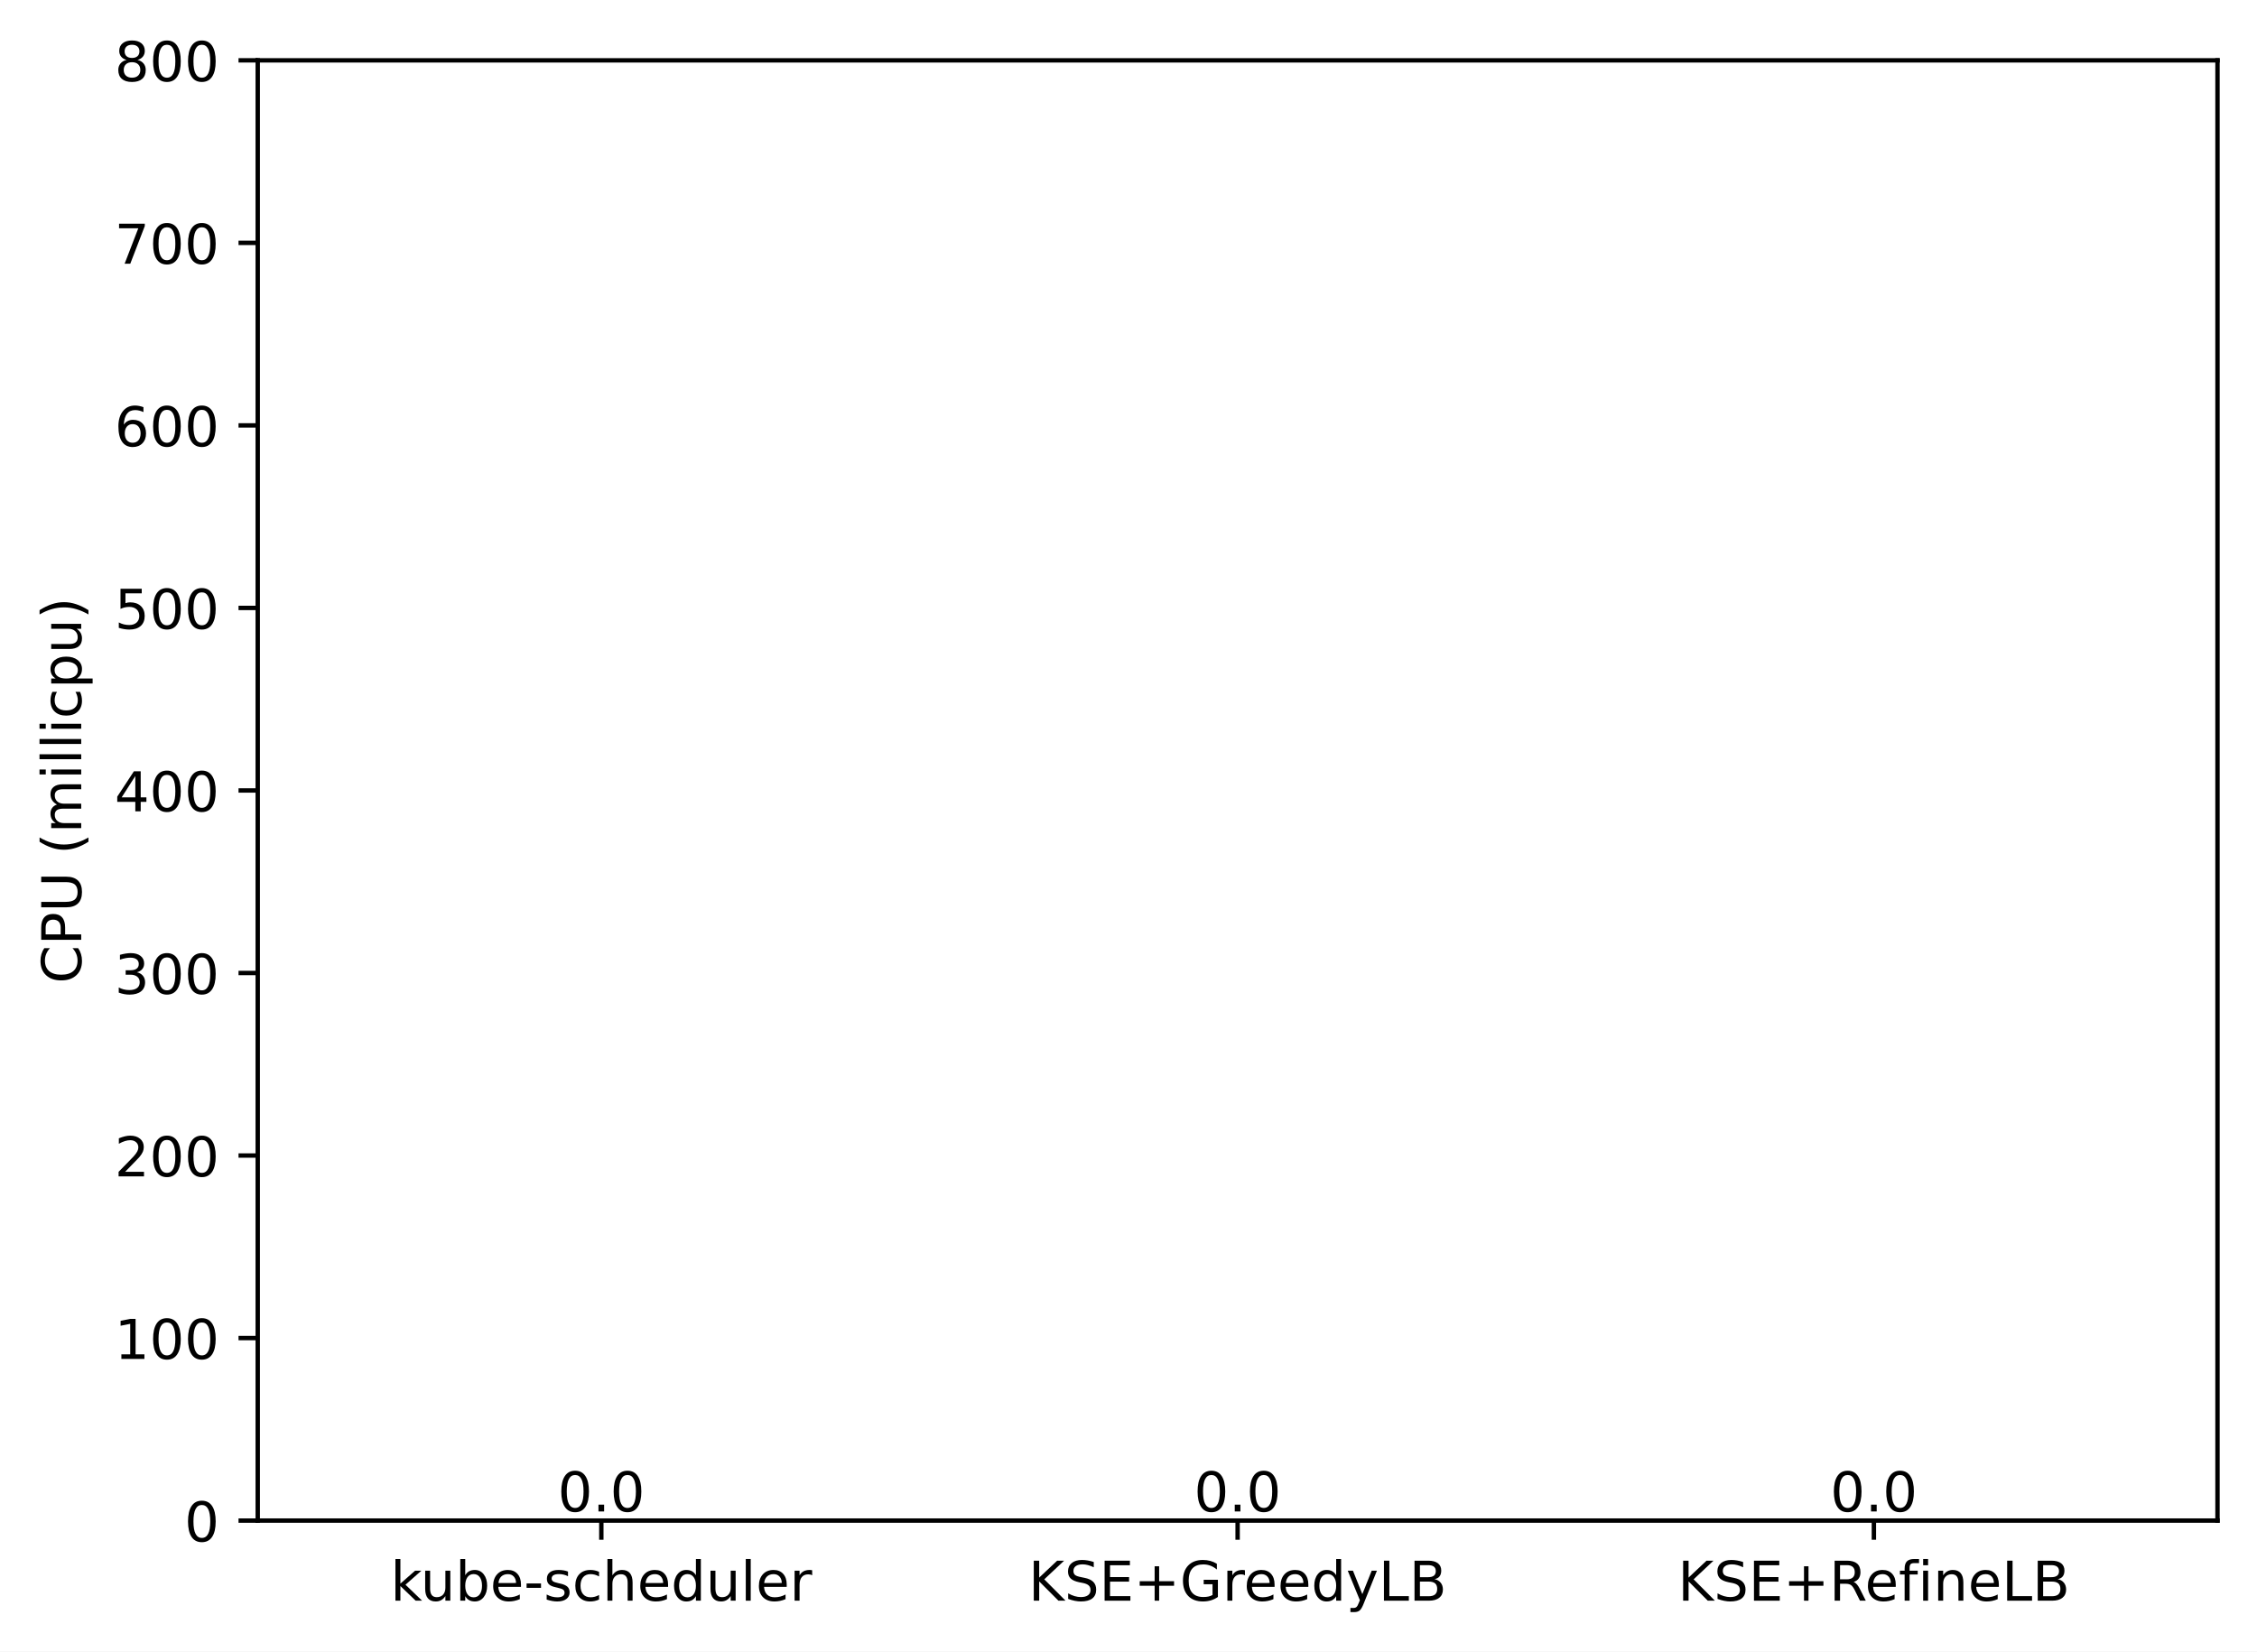
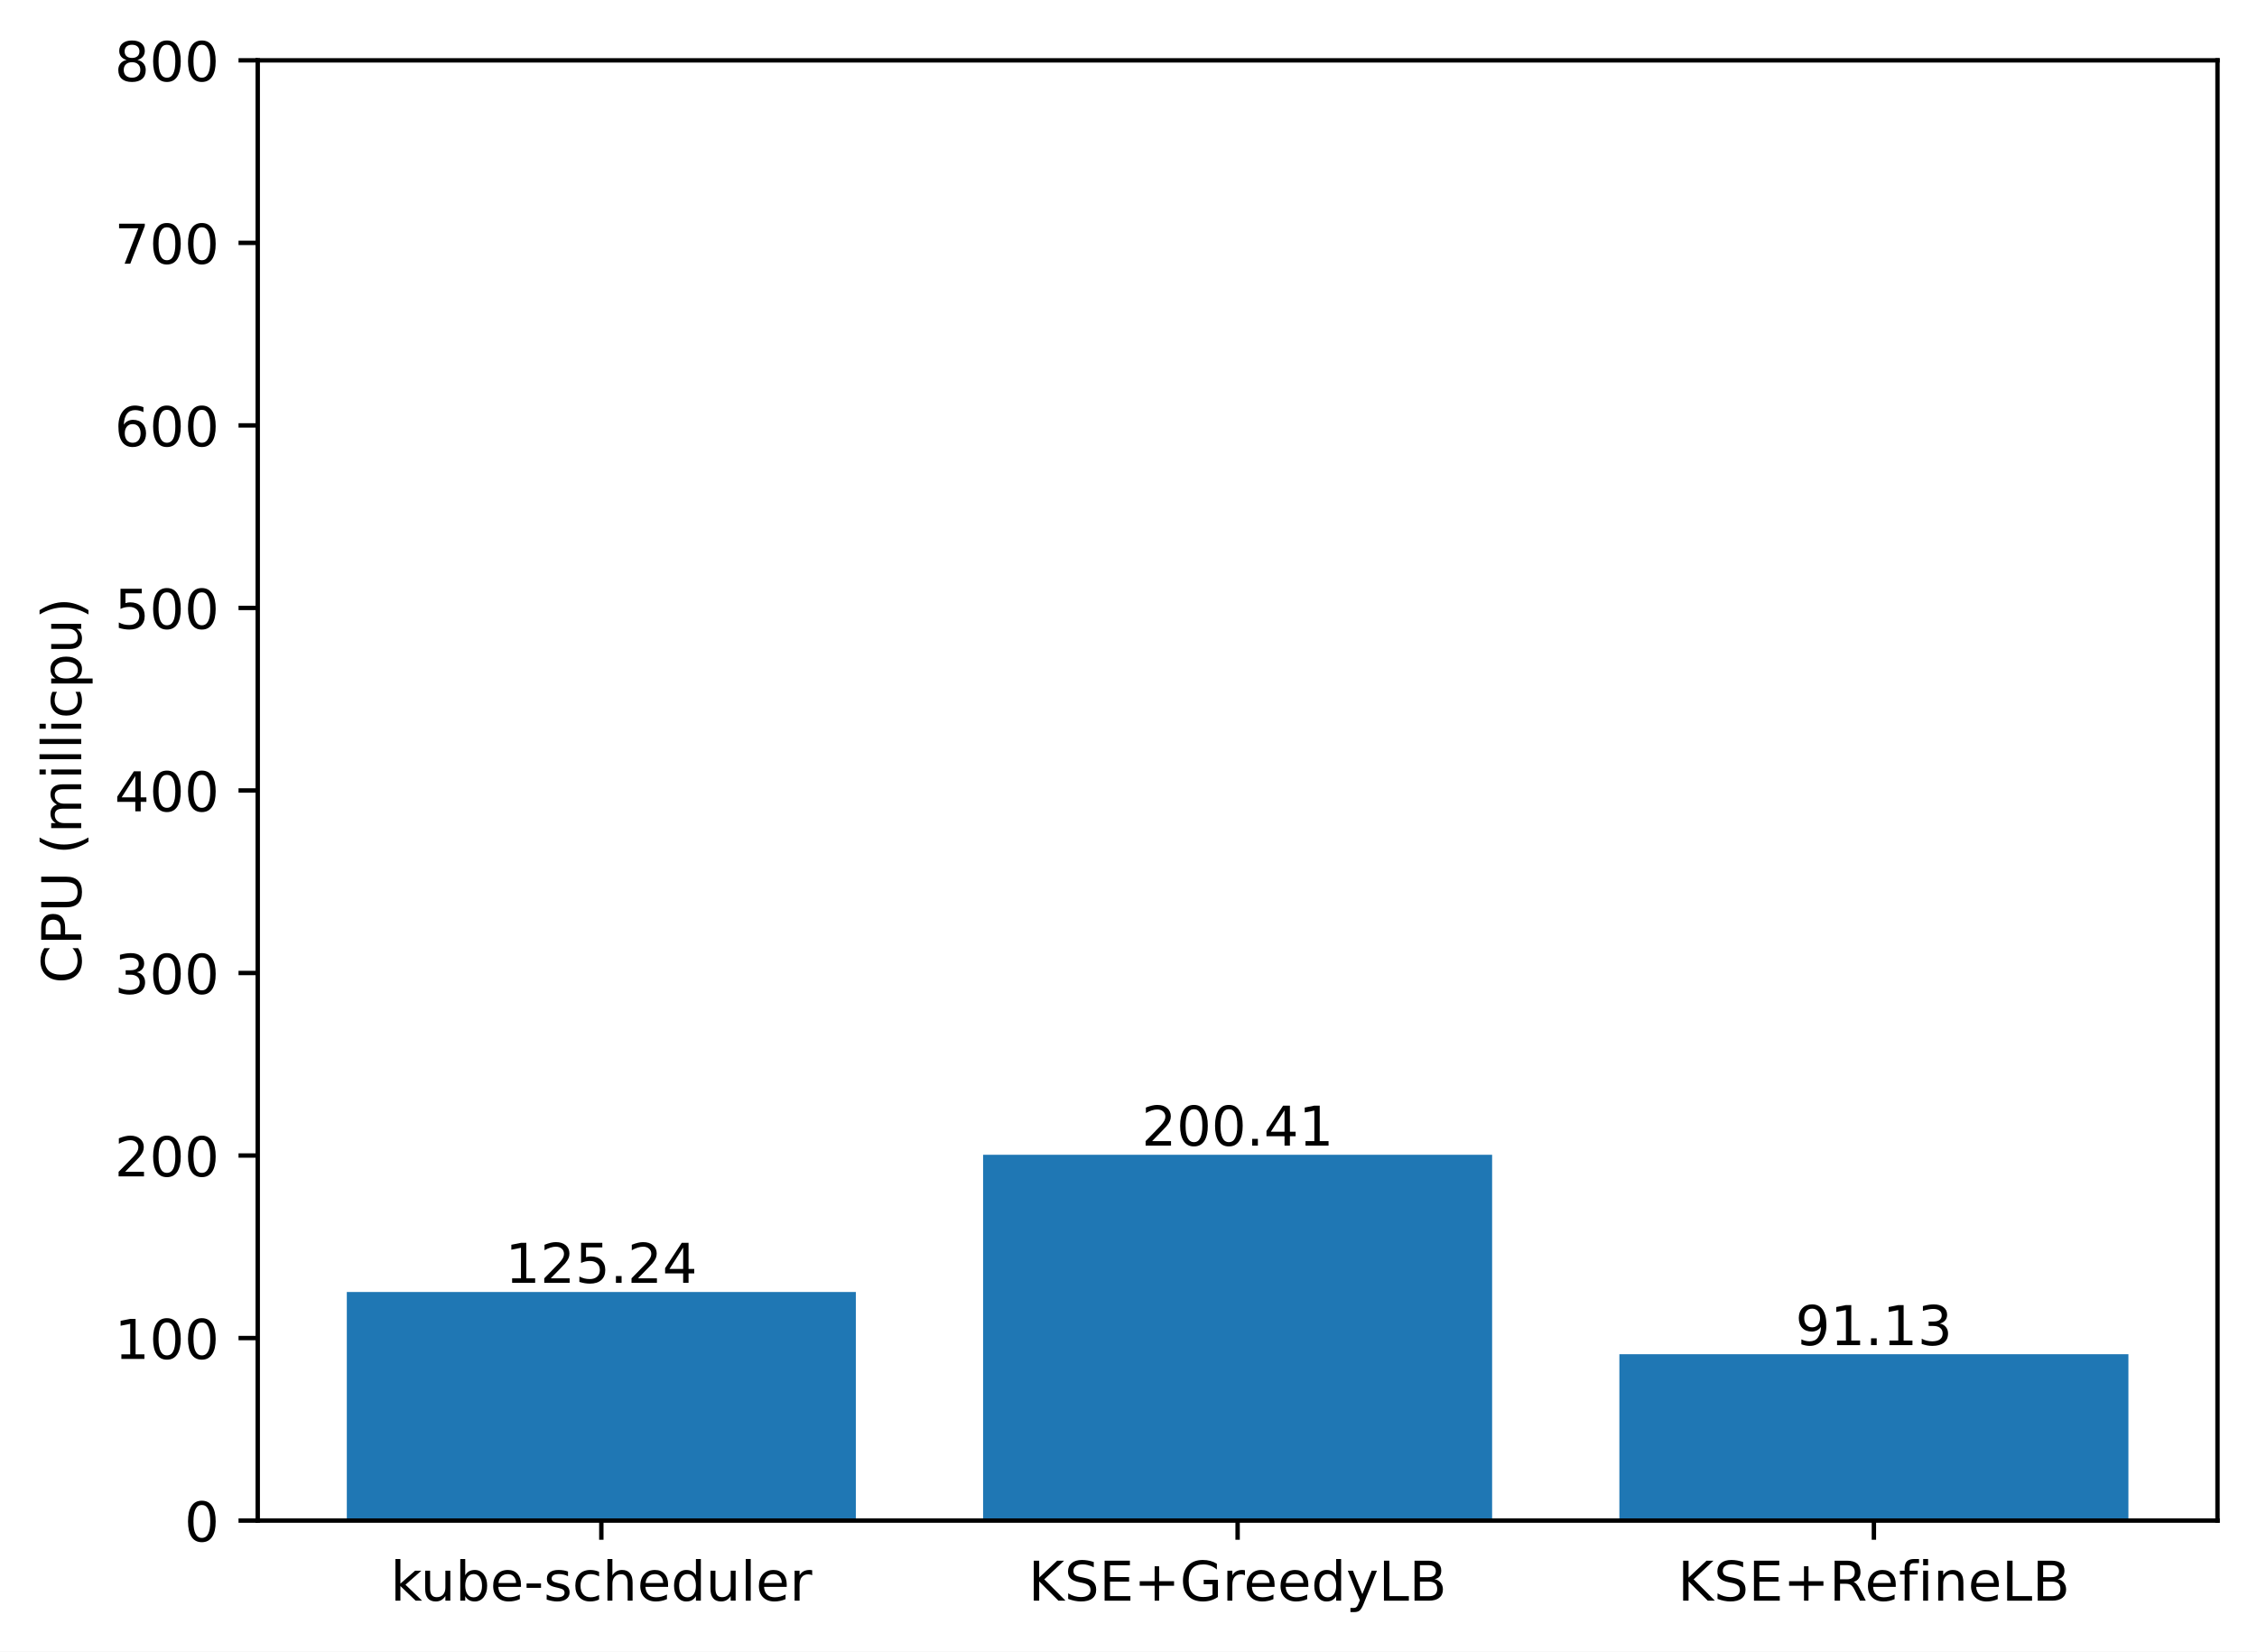
<svg xmlns="http://www.w3.org/2000/svg" xmlns:xlink="http://www.w3.org/1999/xlink" width="411.286pt" height="300.989pt" viewBox="0 0 411.286 300.989" version="1.1">
  <defs>
    <style type="text/css">*{stroke-linejoin: round; stroke-linecap: butt}</style>
  </defs>
  <g id="figure_1">
    <g id="patch_1">
      <path d="M 0 300.989  L 411.286 300.989  L 411.286 0  L 0 0  z " style="fill: #ffffff" />
    </g>
    <g id="axes_1">
      <g id="patch_2">
        <path d="M 46.966 277.111  L 404.086 277.111  L 404.086 10.999  L 46.966 10.999  z " style="fill: #ffffff" />
      </g>
      <g id="patch_3">
-         <path d="M 63.198 277.111  L 155.957 277.111  L 155.957 277.111  L 63.198 277.111  z " clip-path="url(#p9ea78a1a41)" style="fill: #1f77b4" />
+         <path d="M 63.198 277.111  L 155.957 277.111  L 155.957 235.451  L 63.198 235.451  z " clip-path="url(#pad0e9125a9)" style="fill: #1f77b4" />
      </g>
      <g id="patch_4">
-         <path d="M 179.146 277.111  L 271.905 277.111  L 271.905 277.111  L 179.146 277.111  z " clip-path="url(#p9ea78a1a41)" style="fill: #1f77b4" />
+         <path d="M 179.146 277.111  L 271.905 277.111  L 271.905 210.447  L 179.146 210.447  z " clip-path="url(#pad0e9125a9)" style="fill: #1f77b4" />
      </g>
      <g id="patch_5">
-         <path d="M 295.094 277.111  L 387.853 277.111  L 387.853 277.111  L 295.094 277.111  z " clip-path="url(#p9ea78a1a41)" style="fill: #1f77b4" />
+         <path d="M 295.094 277.111  L 387.853 277.111  L 387.853 246.798  L 295.094 246.798  z " clip-path="url(#pad0e9125a9)" style="fill: #1f77b4" />
      </g>
      <g id="matplotlib.axis_1">
        <g id="xtick_1">
          <g id="line2d_1">
            <defs>
-               <path id="m13a9bfa4e4" d="M 0 0  L 0 3.5  " style="stroke: #000000; stroke-width: 0.8" />
+               <path id="m65054b8c23" d="M 0 0  L 0 3.5  " style="stroke: #000000; stroke-width: 0.8" />
            </defs>
            <g>
-               <use xlink:href="#m13a9bfa4e4" x="109.578" y="277.111" style="stroke: #000000; stroke-width: 0.8" />
+               <use xlink:href="#m65054b8c23" x="109.578" y="277.111" style="stroke: #000000; stroke-width: 0.8" />
            </g>
          </g>
          <g id="text_1">
            <g transform="translate(71.15179 291.7097)scale(0.1 -0.1)">
              <defs>
                <path id="DejaVuSans-6b" d="M 581 4863  L 1159 4863  L 1159 1991  L 2875 3500  L 3609 3500  L 1753 1863  L 3688 0  L 2938 0  L 1159 1709  L 1159 0  L 581 0  L 581 4863  z " transform="scale(0.015625)" />
                <path id="DejaVuSans-75" d="M 544 1381  L 544 3500  L 1119 3500  L 1119 1403  Q 1119 906 1312 657  Q 1506 409 1894 409  Q 2359 409 2629 706  Q 2900 1003 2900 1516  L 2900 3500  L 3475 3500  L 3475 0  L 2900 0  L 2900 538  Q 2691 219 2414 64  Q 2138 -91 1772 -91  Q 1169 -91 856 284  Q 544 659 544 1381  z M 1991 3584  L 1991 3584  z " transform="scale(0.015625)" />
                <path id="DejaVuSans-62" d="M 3116 1747  Q 3116 2381 2855 2742  Q 2594 3103 2138 3103  Q 1681 3103 1420 2742  Q 1159 2381 1159 1747  Q 1159 1113 1420 752  Q 1681 391 2138 391  Q 2594 391 2855 752  Q 3116 1113 3116 1747  z M 1159 2969  Q 1341 3281 1617 3432  Q 1894 3584 2278 3584  Q 2916 3584 3314 3078  Q 3713 2572 3713 1747  Q 3713 922 3314 415  Q 2916 -91 2278 -91  Q 1894 -91 1617 61  Q 1341 213 1159 525  L 1159 0  L 581 0  L 581 4863  L 1159 4863  L 1159 2969  z " transform="scale(0.015625)" />
                <path id="DejaVuSans-65" d="M 3597 1894  L 3597 1613  L 953 1613  Q 991 1019 1311 708  Q 1631 397 2203 397  Q 2534 397 2845 478  Q 3156 559 3463 722  L 3463 178  Q 3153 47 2828 -22  Q 2503 -91 2169 -91  Q 1331 -91 842 396  Q 353 884 353 1716  Q 353 2575 817 3079  Q 1281 3584 2069 3584  Q 2775 3584 3186 3129  Q 3597 2675 3597 1894  z M 3022 2063  Q 3016 2534 2758 2815  Q 2500 3097 2075 3097  Q 1594 3097 1305 2825  Q 1016 2553 972 2059  L 3022 2063  z " transform="scale(0.015625)" />
                <path id="DejaVuSans-2d" d="M 313 2009  L 1997 2009  L 1997 1497  L 313 1497  L 313 2009  z " transform="scale(0.015625)" />
                <path id="DejaVuSans-73" d="M 2834 3397  L 2834 2853  Q 2591 2978 2328 3040  Q 2066 3103 1784 3103  Q 1356 3103 1142 2972  Q 928 2841 928 2578  Q 928 2378 1081 2264  Q 1234 2150 1697 2047  L 1894 2003  Q 2506 1872 2764 1633  Q 3022 1394 3022 966  Q 3022 478 2636 193  Q 2250 -91 1575 -91  Q 1294 -91 989 -36  Q 684 19 347 128  L 347 722  Q 666 556 975 473  Q 1284 391 1588 391  Q 1994 391 2212 530  Q 2431 669 2431 922  Q 2431 1156 2273 1281  Q 2116 1406 1581 1522  L 1381 1569  Q 847 1681 609 1914  Q 372 2147 372 2553  Q 372 3047 722 3315  Q 1072 3584 1716 3584  Q 2034 3584 2315 3537  Q 2597 3491 2834 3397  z " transform="scale(0.015625)" />
                <path id="DejaVuSans-63" d="M 3122 3366  L 3122 2828  Q 2878 2963 2633 3030  Q 2388 3097 2138 3097  Q 1578 3097 1268 2742  Q 959 2388 959 1747  Q 959 1106 1268 751  Q 1578 397 2138 397  Q 2388 397 2633 464  Q 2878 531 3122 666  L 3122 134  Q 2881 22 2623 -34  Q 2366 -91 2075 -91  Q 1284 -91 818 406  Q 353 903 353 1747  Q 353 2603 823 3093  Q 1294 3584 2113 3584  Q 2378 3584 2631 3529  Q 2884 3475 3122 3366  z " transform="scale(0.015625)" />
                <path id="DejaVuSans-68" d="M 3513 2113  L 3513 0  L 2938 0  L 2938 2094  Q 2938 2591 2744 2837  Q 2550 3084 2163 3084  Q 1697 3084 1428 2787  Q 1159 2491 1159 1978  L 1159 0  L 581 0  L 581 4863  L 1159 4863  L 1159 2956  Q 1366 3272 1645 3428  Q 1925 3584 2291 3584  Q 2894 3584 3203 3211  Q 3513 2838 3513 2113  z " transform="scale(0.015625)" />
                <path id="DejaVuSans-64" d="M 2906 2969  L 2906 4863  L 3481 4863  L 3481 0  L 2906 0  L 2906 525  Q 2725 213 2448 61  Q 2172 -91 1784 -91  Q 1150 -91 751 415  Q 353 922 353 1747  Q 353 2572 751 3078  Q 1150 3584 1784 3584  Q 2172 3584 2448 3432  Q 2725 3281 2906 2969  z M 947 1747  Q 947 1113 1208 752  Q 1469 391 1925 391  Q 2381 391 2643 752  Q 2906 1113 2906 1747  Q 2906 2381 2643 2742  Q 2381 3103 1925 3103  Q 1469 3103 1208 2742  Q 947 2381 947 1747  z " transform="scale(0.015625)" />
                <path id="DejaVuSans-6c" d="M 603 4863  L 1178 4863  L 1178 0  L 603 0  L 603 4863  z " transform="scale(0.015625)" />
                <path id="DejaVuSans-72" d="M 2631 2963  Q 2534 3019 2420 3045  Q 2306 3072 2169 3072  Q 1681 3072 1420 2755  Q 1159 2438 1159 1844  L 1159 0  L 581 0  L 581 3500  L 1159 3500  L 1159 2956  Q 1341 3275 1631 3429  Q 1922 3584 2338 3584  Q 2397 3584 2469 3576  Q 2541 3569 2628 3553  L 2631 2963  z " transform="scale(0.015625)" />
              </defs>
              <use xlink:href="#DejaVuSans-6b" />
              <use xlink:href="#DejaVuSans-75" x="54.785" />
              <use xlink:href="#DejaVuSans-62" x="118.164" />
              <use xlink:href="#DejaVuSans-65" x="181.641" />
              <use xlink:href="#DejaVuSans-2d" x="243.164" />
              <use xlink:href="#DejaVuSans-73" x="279.248" />
              <use xlink:href="#DejaVuSans-63" x="331.348" />
              <use xlink:href="#DejaVuSans-68" x="386.328" />
              <use xlink:href="#DejaVuSans-65" x="449.707" />
              <use xlink:href="#DejaVuSans-64" x="511.23" />
              <use xlink:href="#DejaVuSans-75" x="574.707" />
              <use xlink:href="#DejaVuSans-6c" x="638.086" />
              <use xlink:href="#DejaVuSans-65" x="665.869" />
              <use xlink:href="#DejaVuSans-72" x="727.393" />
            </g>
          </g>
        </g>
        <g id="xtick_2">
          <g id="line2d_2">
            <g>
-               <use xlink:href="#m13a9bfa4e4" x="225.526" y="277.111" style="stroke: #000000; stroke-width: 0.8" />
+               <use xlink:href="#m65054b8c23" x="225.526" y="277.111" style="stroke: #000000; stroke-width: 0.8" />
            </g>
          </g>
          <g id="text_2">
            <g transform="translate(187.403 291.7097)scale(0.1 -0.1)">
              <defs>
                <path id="DejaVuSans-4b" d="M 628 4666  L 1259 4666  L 1259 2694  L 3353 4666  L 4166 4666  L 1850 2491  L 4331 0  L 3500 0  L 1259 2247  L 1259 0  L 628 0  L 628 4666  z " transform="scale(0.015625)" />
                <path id="DejaVuSans-53" d="M 3425 4513  L 3425 3897  Q 3066 4069 2747 4153  Q 2428 4238 2131 4238  Q 1616 4238 1336 4038  Q 1056 3838 1056 3469  Q 1056 3159 1242 3001  Q 1428 2844 1947 2747  L 2328 2669  Q 3034 2534 3370 2195  Q 3706 1856 3706 1288  Q 3706 609 3251 259  Q 2797 -91 1919 -91  Q 1588 -91 1214 -16  Q 841 59 441 206  L 441 856  Q 825 641 1194 531  Q 1563 422 1919 422  Q 2459 422 2753 634  Q 3047 847 3047 1241  Q 3047 1584 2836 1778  Q 2625 1972 2144 2069  L 1759 2144  Q 1053 2284 737 2584  Q 422 2884 422 3419  Q 422 4038 858 4394  Q 1294 4750 2059 4750  Q 2388 4750 2728 4690  Q 3069 4631 3425 4513  z " transform="scale(0.015625)" />
                <path id="DejaVuSans-45" d="M 628 4666  L 3578 4666  L 3578 4134  L 1259 4134  L 1259 2753  L 3481 2753  L 3481 2222  L 1259 2222  L 1259 531  L 3634 531  L 3634 0  L 628 0  L 628 4666  z " transform="scale(0.015625)" />
                <path id="DejaVuSans-2b" d="M 2944 4013  L 2944 2272  L 4684 2272  L 4684 1741  L 2944 1741  L 2944 0  L 2419 0  L 2419 1741  L 678 1741  L 678 2272  L 2419 2272  L 2419 4013  L 2944 4013  z " transform="scale(0.015625)" />
                <path id="DejaVuSans-47" d="M 3809 666  L 3809 1919  L 2778 1919  L 2778 2438  L 4434 2438  L 4434 434  Q 4069 175 3628 42  Q 3188 -91 2688 -91  Q 1594 -91 976 548  Q 359 1188 359 2328  Q 359 3472 976 4111  Q 1594 4750 2688 4750  Q 3144 4750 3555 4637  Q 3966 4525 4313 4306  L 4313 3634  Q 3963 3931 3569 4081  Q 3175 4231 2741 4231  Q 1884 4231 1454 3753  Q 1025 3275 1025 2328  Q 1025 1384 1454 906  Q 1884 428 2741 428  Q 3075 428 3337 486  Q 3600 544 3809 666  z " transform="scale(0.015625)" />
                <path id="DejaVuSans-79" d="M 2059 -325  Q 1816 -950 1584 -1140  Q 1353 -1331 966 -1331  L 506 -1331  L 506 -850  L 844 -850  Q 1081 -850 1212 -737  Q 1344 -625 1503 -206  L 1606 56  L 191 3500  L 800 3500  L 1894 763  L 2988 3500  L 3597 3500  L 2059 -325  z " transform="scale(0.015625)" />
                <path id="DejaVuSans-4c" d="M 628 4666  L 1259 4666  L 1259 531  L 3531 531  L 3531 0  L 628 0  L 628 4666  z " transform="scale(0.015625)" />
                <path id="DejaVuSans-42" d="M 1259 2228  L 1259 519  L 2272 519  Q 2781 519 3026 730  Q 3272 941 3272 1375  Q 3272 1813 3026 2020  Q 2781 2228 2272 2228  L 1259 2228  z M 1259 4147  L 1259 2741  L 2194 2741  Q 2656 2741 2882 2914  Q 3109 3088 3109 3444  Q 3109 3797 2882 3972  Q 2656 4147 2194 4147  L 1259 4147  z M 628 4666  L 2241 4666  Q 2963 4666 3353 4366  Q 3744 4066 3744 3513  Q 3744 3084 3544 2831  Q 3344 2578 2956 2516  Q 3422 2416 3680 2098  Q 3938 1781 3938 1306  Q 3938 681 3513 340  Q 3088 0 2303 0  L 628 0  L 628 4666  z " transform="scale(0.015625)" />
              </defs>
              <use xlink:href="#DejaVuSans-4b" />
              <use xlink:href="#DejaVuSans-53" x="65.576" />
              <use xlink:href="#DejaVuSans-45" x="129.053" />
              <use xlink:href="#DejaVuSans-2b" x="192.236" />
              <use xlink:href="#DejaVuSans-47" x="276.025" />
              <use xlink:href="#DejaVuSans-72" x="353.516" />
              <use xlink:href="#DejaVuSans-65" x="392.379" />
              <use xlink:href="#DejaVuSans-65" x="453.902" />
              <use xlink:href="#DejaVuSans-64" x="515.426" />
              <use xlink:href="#DejaVuSans-79" x="578.902" />
              <use xlink:href="#DejaVuSans-4c" x="638.082" />
              <use xlink:href="#DejaVuSans-42" x="693.795" />
            </g>
          </g>
        </g>
        <g id="xtick_3">
          <g id="line2d_3">
            <g>
-               <use xlink:href="#m13a9bfa4e4" x="341.474" y="277.111" style="stroke: #000000; stroke-width: 0.8" />
+               <use xlink:href="#m65054b8c23" x="341.474" y="277.111" style="stroke: #000000; stroke-width: 0.8" />
            </g>
          </g>
          <g id="text_3">
            <g transform="translate(305.7346 291.7097)scale(0.1 -0.1)">
              <defs>
                <path id="DejaVuSans-52" d="M 2841 2188  Q 3044 2119 3236 1894  Q 3428 1669 3622 1275  L 4263 0  L 3584 0  L 2988 1197  Q 2756 1666 2539 1819  Q 2322 1972 1947 1972  L 1259 1972  L 1259 0  L 628 0  L 628 4666  L 2053 4666  Q 2853 4666 3247 4331  Q 3641 3997 3641 3322  Q 3641 2881 3436 2590  Q 3231 2300 2841 2188  z M 1259 4147  L 1259 2491  L 2053 2491  Q 2509 2491 2742 2702  Q 2975 2913 2975 3322  Q 2975 3731 2742 3939  Q 2509 4147 2053 4147  L 1259 4147  z " transform="scale(0.015625)" />
                <path id="DejaVuSans-66" d="M 2375 4863  L 2375 4384  L 1825 4384  Q 1516 4384 1395 4259  Q 1275 4134 1275 3809  L 1275 3500  L 2222 3500  L 2222 3053  L 1275 3053  L 1275 0  L 697 0  L 697 3053  L 147 3053  L 147 3500  L 697 3500  L 697 3744  Q 697 4328 969 4595  Q 1241 4863 1831 4863  L 2375 4863  z " transform="scale(0.015625)" />
                <path id="DejaVuSans-69" d="M 603 3500  L 1178 3500  L 1178 0  L 603 0  L 603 3500  z M 603 4863  L 1178 4863  L 1178 4134  L 603 4134  L 603 4863  z " transform="scale(0.015625)" />
                <path id="DejaVuSans-6e" d="M 3513 2113  L 3513 0  L 2938 0  L 2938 2094  Q 2938 2591 2744 2837  Q 2550 3084 2163 3084  Q 1697 3084 1428 2787  Q 1159 2491 1159 1978  L 1159 0  L 581 0  L 581 3500  L 1159 3500  L 1159 2956  Q 1366 3272 1645 3428  Q 1925 3584 2291 3584  Q 2894 3584 3203 3211  Q 3513 2838 3513 2113  z " transform="scale(0.015625)" />
              </defs>
              <use xlink:href="#DejaVuSans-4b" />
              <use xlink:href="#DejaVuSans-53" x="65.576" />
              <use xlink:href="#DejaVuSans-45" x="129.053" />
              <use xlink:href="#DejaVuSans-2b" x="192.236" />
              <use xlink:href="#DejaVuSans-52" x="276.025" />
              <use xlink:href="#DejaVuSans-65" x="341.008" />
              <use xlink:href="#DejaVuSans-66" x="402.531" />
              <use xlink:href="#DejaVuSans-69" x="437.736" />
              <use xlink:href="#DejaVuSans-6e" x="465.52" />
              <use xlink:href="#DejaVuSans-65" x="528.898" />
              <use xlink:href="#DejaVuSans-4c" x="590.422" />
              <use xlink:href="#DejaVuSans-42" x="646.135" />
            </g>
          </g>
        </g>
      </g>
      <g id="matplotlib.axis_2">
        <g id="ytick_1">
          <g id="line2d_4">
            <defs>
-               <path id="m93c11d9d5d" d="M 0 0  L -3.5 0  " style="stroke: #000000; stroke-width: 0.8" />
+               <path id="m47323c5380" d="M 0 0  L -3.5 0  " style="stroke: #000000; stroke-width: 0.8" />
            </defs>
            <g>
-               <use xlink:href="#m93c11d9d5d" x="46.966" y="277.111" style="stroke: #000000; stroke-width: 0.8" />
+               <use xlink:href="#m47323c5380" x="46.966" y="277.111" style="stroke: #000000; stroke-width: 0.8" />
            </g>
          </g>
          <g id="text_4">
            <g transform="translate(33.60312 280.9104)scale(0.1 -0.1)">
              <defs>
                <path id="DejaVuSans-30" d="M 2034 4250  Q 1547 4250 1301 3770  Q 1056 3291 1056 2328  Q 1056 1369 1301 889  Q 1547 409 2034 409  Q 2525 409 2770 889  Q 3016 1369 3016 2328  Q 3016 3291 2770 3770  Q 2525 4250 2034 4250  z M 2034 4750  Q 2819 4750 3233 4129  Q 3647 3509 3647 2328  Q 3647 1150 3233 529  Q 2819 -91 2034 -91  Q 1250 -91 836 529  Q 422 1150 422 2328  Q 422 3509 836 4129  Q 1250 4750 2034 4750  z " transform="scale(0.015625)" />
              </defs>
              <use xlink:href="#DejaVuSans-30" />
            </g>
          </g>
        </g>
        <g id="ytick_2">
          <g id="line2d_5">
            <g>
-               <use xlink:href="#m93c11d9d5d" x="46.966" y="243.847" style="stroke: #000000; stroke-width: 0.8" />
+               <use xlink:href="#m47323c5380" x="46.966" y="243.847" style="stroke: #000000; stroke-width: 0.8" />
            </g>
          </g>
          <g id="text_5">
            <g transform="translate(20.87813 247.6464)scale(0.1 -0.1)">
              <defs>
                <path id="DejaVuSans-31" d="M 794 531  L 1825 531  L 1825 4091  L 703 3866  L 703 4441  L 1819 4666  L 2450 4666  L 2450 531  L 3481 531  L 3481 0  L 794 0  L 794 531  z " transform="scale(0.015625)" />
              </defs>
              <use xlink:href="#DejaVuSans-31" />
              <use xlink:href="#DejaVuSans-30" x="63.623" />
              <use xlink:href="#DejaVuSans-30" x="127.246" />
            </g>
          </g>
        </g>
        <g id="ytick_3">
          <g id="line2d_6">
            <g>
-               <use xlink:href="#m93c11d9d5d" x="46.966" y="210.583" style="stroke: #000000; stroke-width: 0.8" />
+               <use xlink:href="#m47323c5380" x="46.966" y="210.583" style="stroke: #000000; stroke-width: 0.8" />
            </g>
          </g>
          <g id="text_6">
            <g transform="translate(20.87813 214.3824)scale(0.1 -0.1)">
              <defs>
                <path id="DejaVuSans-32" d="M 1228 531  L 3431 531  L 3431 0  L 469 0  L 469 531  Q 828 903 1448 1529  Q 2069 2156 2228 2338  Q 2531 2678 2651 2914  Q 2772 3150 2772 3378  Q 2772 3750 2511 3984  Q 2250 4219 1831 4219  Q 1534 4219 1204 4116  Q 875 4013 500 3803  L 500 4441  Q 881 4594 1212 4672  Q 1544 4750 1819 4750  Q 2544 4750 2975 4387  Q 3406 4025 3406 3419  Q 3406 3131 3298 2873  Q 3191 2616 2906 2266  Q 2828 2175 2409 1742  Q 1991 1309 1228 531  z " transform="scale(0.015625)" />
              </defs>
              <use xlink:href="#DejaVuSans-32" />
              <use xlink:href="#DejaVuSans-30" x="63.623" />
              <use xlink:href="#DejaVuSans-30" x="127.246" />
            </g>
          </g>
        </g>
        <g id="ytick_4">
          <g id="line2d_7">
            <g>
-               <use xlink:href="#m93c11d9d5d" x="46.966" y="177.319" style="stroke: #000000; stroke-width: 0.8" />
+               <use xlink:href="#m47323c5380" x="46.966" y="177.319" style="stroke: #000000; stroke-width: 0.8" />
            </g>
          </g>
          <g id="text_7">
            <g transform="translate(20.87813 181.1184)scale(0.1 -0.1)">
              <defs>
                <path id="DejaVuSans-33" d="M 2597 2516  Q 3050 2419 3304 2112  Q 3559 1806 3559 1356  Q 3559 666 3084 287  Q 2609 -91 1734 -91  Q 1441 -91 1130 -33  Q 819 25 488 141  L 488 750  Q 750 597 1062 519  Q 1375 441 1716 441  Q 2309 441 2620 675  Q 2931 909 2931 1356  Q 2931 1769 2642 2001  Q 2353 2234 1838 2234  L 1294 2234  L 1294 2753  L 1863 2753  Q 2328 2753 2575 2939  Q 2822 3125 2822 3475  Q 2822 3834 2567 4026  Q 2313 4219 1838 4219  Q 1578 4219 1281 4162  Q 984 4106 628 3988  L 628 4550  Q 988 4650 1302 4700  Q 1616 4750 1894 4750  Q 2613 4750 3031 4423  Q 3450 4097 3450 3541  Q 3450 3153 3228 2886  Q 3006 2619 2597 2516  z " transform="scale(0.015625)" />
              </defs>
              <use xlink:href="#DejaVuSans-33" />
              <use xlink:href="#DejaVuSans-30" x="63.623" />
              <use xlink:href="#DejaVuSans-30" x="127.246" />
            </g>
          </g>
        </g>
        <g id="ytick_5">
          <g id="line2d_8">
            <g>
-               <use xlink:href="#m93c11d9d5d" x="46.966" y="144.055" style="stroke: #000000; stroke-width: 0.8" />
+               <use xlink:href="#m47323c5380" x="46.966" y="144.055" style="stroke: #000000; stroke-width: 0.8" />
            </g>
          </g>
          <g id="text_8">
            <g transform="translate(20.87813 147.8544)scale(0.1 -0.1)">
              <defs>
                <path id="DejaVuSans-34" d="M 2419 4116  L 825 1625  L 2419 1625  L 2419 4116  z M 2253 4666  L 3047 4666  L 3047 1625  L 3713 1625  L 3713 1100  L 3047 1100  L 3047 0  L 2419 0  L 2419 1100  L 313 1100  L 313 1709  L 2253 4666  z " transform="scale(0.015625)" />
              </defs>
              <use xlink:href="#DejaVuSans-34" />
              <use xlink:href="#DejaVuSans-30" x="63.623" />
              <use xlink:href="#DejaVuSans-30" x="127.246" />
            </g>
          </g>
        </g>
        <g id="ytick_6">
          <g id="line2d_9">
            <g>
-               <use xlink:href="#m93c11d9d5d" x="46.966" y="110.791" style="stroke: #000000; stroke-width: 0.8" />
+               <use xlink:href="#m47323c5380" x="46.966" y="110.791" style="stroke: #000000; stroke-width: 0.8" />
            </g>
          </g>
          <g id="text_9">
            <g transform="translate(20.87813 114.5904)scale(0.1 -0.1)">
              <defs>
                <path id="DejaVuSans-35" d="M 691 4666  L 3169 4666  L 3169 4134  L 1269 4134  L 1269 2991  Q 1406 3038 1543 3061  Q 1681 3084 1819 3084  Q 2600 3084 3056 2656  Q 3513 2228 3513 1497  Q 3513 744 3044 326  Q 2575 -91 1722 -91  Q 1428 -91 1123 -41  Q 819 9 494 109  L 494 744  Q 775 591 1075 516  Q 1375 441 1709 441  Q 2250 441 2565 725  Q 2881 1009 2881 1497  Q 2881 1984 2565 2268  Q 2250 2553 1709 2553  Q 1456 2553 1204 2497  Q 953 2441 691 2322  L 691 4666  z " transform="scale(0.015625)" />
              </defs>
              <use xlink:href="#DejaVuSans-35" />
              <use xlink:href="#DejaVuSans-30" x="63.623" />
              <use xlink:href="#DejaVuSans-30" x="127.246" />
            </g>
          </g>
        </g>
        <g id="ytick_7">
          <g id="line2d_10">
            <g>
-               <use xlink:href="#m93c11d9d5d" x="46.966" y="77.527" style="stroke: #000000; stroke-width: 0.8" />
+               <use xlink:href="#m47323c5380" x="46.966" y="77.527" style="stroke: #000000; stroke-width: 0.8" />
            </g>
          </g>
          <g id="text_10">
            <g transform="translate(20.87813 81.32644)scale(0.1 -0.1)">
              <defs>
                <path id="DejaVuSans-36" d="M 2113 2584  Q 1688 2584 1439 2293  Q 1191 2003 1191 1497  Q 1191 994 1439 701  Q 1688 409 2113 409  Q 2538 409 2786 701  Q 3034 994 3034 1497  Q 3034 2003 2786 2293  Q 2538 2584 2113 2584  z M 3366 4563  L 3366 3988  Q 3128 4100 2886 4159  Q 2644 4219 2406 4219  Q 1781 4219 1451 3797  Q 1122 3375 1075 2522  Q 1259 2794 1537 2939  Q 1816 3084 2150 3084  Q 2853 3084 3261 2657  Q 3669 2231 3669 1497  Q 3669 778 3244 343  Q 2819 -91 2113 -91  Q 1303 -91 875 529  Q 447 1150 447 2328  Q 447 3434 972 4092  Q 1497 4750 2381 4750  Q 2619 4750 2861 4703  Q 3103 4656 3366 4563  z " transform="scale(0.015625)" />
              </defs>
              <use xlink:href="#DejaVuSans-36" />
              <use xlink:href="#DejaVuSans-30" x="63.623" />
              <use xlink:href="#DejaVuSans-30" x="127.246" />
            </g>
          </g>
        </g>
        <g id="ytick_8">
          <g id="line2d_11">
            <g>
-               <use xlink:href="#m93c11d9d5d" x="46.966" y="44.263" style="stroke: #000000; stroke-width: 0.8" />
+               <use xlink:href="#m47323c5380" x="46.966" y="44.263" style="stroke: #000000; stroke-width: 0.8" />
            </g>
          </g>
          <g id="text_11">
            <g transform="translate(20.87813 48.06244)scale(0.1 -0.1)">
              <defs>
                <path id="DejaVuSans-37" d="M 525 4666  L 3525 4666  L 3525 4397  L 1831 0  L 1172 0  L 2766 4134  L 525 4134  L 525 4666  z " transform="scale(0.015625)" />
              </defs>
              <use xlink:href="#DejaVuSans-37" />
              <use xlink:href="#DejaVuSans-30" x="63.623" />
              <use xlink:href="#DejaVuSans-30" x="127.246" />
            </g>
          </g>
        </g>
        <g id="ytick_9">
          <g id="line2d_12">
            <g>
-               <use xlink:href="#m93c11d9d5d" x="46.966" y="10.999" style="stroke: #000000; stroke-width: 0.8" />
+               <use xlink:href="#m47323c5380" x="46.966" y="10.999" style="stroke: #000000; stroke-width: 0.8" />
            </g>
          </g>
          <g id="text_12">
            <g transform="translate(20.87813 14.79844)scale(0.1 -0.1)">
              <defs>
                <path id="DejaVuSans-38" d="M 2034 2216  Q 1584 2216 1326 1975  Q 1069 1734 1069 1313  Q 1069 891 1326 650  Q 1584 409 2034 409  Q 2484 409 2743 651  Q 3003 894 3003 1313  Q 3003 1734 2745 1975  Q 2488 2216 2034 2216  z M 1403 2484  Q 997 2584 770 2862  Q 544 3141 544 3541  Q 544 4100 942 4425  Q 1341 4750 2034 4750  Q 2731 4750 3128 4425  Q 3525 4100 3525 3541  Q 3525 3141 3298 2862  Q 3072 2584 2669 2484  Q 3125 2378 3379 2068  Q 3634 1759 3634 1313  Q 3634 634 3220 271  Q 2806 -91 2034 -91  Q 1263 -91 848 271  Q 434 634 434 1313  Q 434 1759 690 2068  Q 947 2378 1403 2484  z M 1172 3481  Q 1172 3119 1398 2916  Q 1625 2713 2034 2713  Q 2441 2713 2670 2916  Q 2900 3119 2900 3481  Q 2900 3844 2670 4047  Q 2441 4250 2034 4250  Q 1625 4250 1398 4047  Q 1172 3844 1172 3481  z " transform="scale(0.015625)" />
              </defs>
              <use xlink:href="#DejaVuSans-38" />
              <use xlink:href="#DejaVuSans-30" x="63.623" />
              <use xlink:href="#DejaVuSans-30" x="127.246" />
            </g>
          </g>
        </g>
        <g id="text_13">
          <g transform="translate(14.79844 179.2302)rotate(-90)scale(0.1 -0.1)">
            <defs>
              <path id="DejaVuSans-43" d="M 4122 4306  L 4122 3641  Q 3803 3938 3442 4084  Q 3081 4231 2675 4231  Q 1875 4231 1450 3742  Q 1025 3253 1025 2328  Q 1025 1406 1450 917  Q 1875 428 2675 428  Q 3081 428 3442 575  Q 3803 722 4122 1019  L 4122 359  Q 3791 134 3420 21  Q 3050 -91 2638 -91  Q 1578 -91 968 557  Q 359 1206 359 2328  Q 359 3453 968 4101  Q 1578 4750 2638 4750  Q 3056 4750 3426 4639  Q 3797 4528 4122 4306  z " transform="scale(0.015625)" />
              <path id="DejaVuSans-50" d="M 1259 4147  L 1259 2394  L 2053 2394  Q 2494 2394 2734 2622  Q 2975 2850 2975 3272  Q 2975 3691 2734 3919  Q 2494 4147 2053 4147  L 1259 4147  z M 628 4666  L 2053 4666  Q 2838 4666 3239 4311  Q 3641 3956 3641 3272  Q 3641 2581 3239 2228  Q 2838 1875 2053 1875  L 1259 1875  L 1259 0  L 628 0  L 628 4666  z " transform="scale(0.015625)" />
              <path id="DejaVuSans-55" d="M 556 4666  L 1191 4666  L 1191 1831  Q 1191 1081 1462 751  Q 1734 422 2344 422  Q 2950 422 3222 751  Q 3494 1081 3494 1831  L 3494 4666  L 4128 4666  L 4128 1753  Q 4128 841 3676 375  Q 3225 -91 2344 -91  Q 1459 -91 1007 375  Q 556 841 556 1753  L 556 4666  z " transform="scale(0.015625)" />
              <path id="DejaVuSans-20" transform="scale(0.015625)" />
              <path id="DejaVuSans-28" d="M 1984 4856  Q 1566 4138 1362 3434  Q 1159 2731 1159 2009  Q 1159 1288 1364 580  Q 1569 -128 1984 -844  L 1484 -844  Q 1016 -109 783 600  Q 550 1309 550 2009  Q 550 2706 781 3412  Q 1013 4119 1484 4856  L 1984 4856  z " transform="scale(0.015625)" />
              <path id="DejaVuSans-6d" d="M 3328 2828  Q 3544 3216 3844 3400  Q 4144 3584 4550 3584  Q 5097 3584 5394 3201  Q 5691 2819 5691 2113  L 5691 0  L 5113 0  L 5113 2094  Q 5113 2597 4934 2840  Q 4756 3084 4391 3084  Q 3944 3084 3684 2787  Q 3425 2491 3425 1978  L 3425 0  L 2847 0  L 2847 2094  Q 2847 2600 2669 2842  Q 2491 3084 2119 3084  Q 1678 3084 1418 2786  Q 1159 2488 1159 1978  L 1159 0  L 581 0  L 581 3500  L 1159 3500  L 1159 2956  Q 1356 3278 1631 3431  Q 1906 3584 2284 3584  Q 2666 3584 2933 3390  Q 3200 3197 3328 2828  z " transform="scale(0.015625)" />
              <path id="DejaVuSans-70" d="M 1159 525  L 1159 -1331  L 581 -1331  L 581 3500  L 1159 3500  L 1159 2969  Q 1341 3281 1617 3432  Q 1894 3584 2278 3584  Q 2916 3584 3314 3078  Q 3713 2572 3713 1747  Q 3713 922 3314 415  Q 2916 -91 2278 -91  Q 1894 -91 1617 61  Q 1341 213 1159 525  z M 3116 1747  Q 3116 2381 2855 2742  Q 2594 3103 2138 3103  Q 1681 3103 1420 2742  Q 1159 2381 1159 1747  Q 1159 1113 1420 752  Q 1681 391 2138 391  Q 2594 391 2855 752  Q 3116 1113 3116 1747  z " transform="scale(0.015625)" />
              <path id="DejaVuSans-29" d="M 513 4856  L 1013 4856  Q 1481 4119 1714 3412  Q 1947 2706 1947 2009  Q 1947 1309 1714 600  Q 1481 -109 1013 -844  L 513 -844  Q 928 -128 1133 580  Q 1338 1288 1338 2009  Q 1338 2731 1133 3434  Q 928 4138 513 4856  z " transform="scale(0.015625)" />
            </defs>
            <use xlink:href="#DejaVuSans-43" />
            <use xlink:href="#DejaVuSans-50" x="69.824" />
            <use xlink:href="#DejaVuSans-55" x="130.127" />
            <use xlink:href="#DejaVuSans-20" x="203.32" />
            <use xlink:href="#DejaVuSans-28" x="235.107" />
            <use xlink:href="#DejaVuSans-6d" x="274.121" />
            <use xlink:href="#DejaVuSans-69" x="371.533" />
            <use xlink:href="#DejaVuSans-6c" x="399.316" />
            <use xlink:href="#DejaVuSans-6c" x="427.1" />
            <use xlink:href="#DejaVuSans-69" x="454.883" />
            <use xlink:href="#DejaVuSans-63" x="482.666" />
            <use xlink:href="#DejaVuSans-70" x="537.646" />
            <use xlink:href="#DejaVuSans-75" x="601.123" />
            <use xlink:href="#DejaVuSans-29" x="664.502" />
          </g>
        </g>
      </g>
      <g id="patch_6">
        <path d="M 46.966 277.111  L 46.966 10.999  " style="fill: none; stroke: #000000; stroke-width: 0.8; stroke-linejoin: miter; stroke-linecap: square" />
      </g>
      <g id="patch_7">
        <path d="M 404.086 277.111  L 404.086 10.999  " style="fill: none; stroke: #000000; stroke-width: 0.8; stroke-linejoin: miter; stroke-linecap: square" />
      </g>
      <g id="patch_8">
        <path d="M 46.966 277.111  L 404.086 277.111  " style="fill: none; stroke: #000000; stroke-width: 0.8; stroke-linejoin: miter; stroke-linecap: square" />
      </g>
      <g id="patch_9">
        <path d="M 46.966 10.999  L 404.086 10.999  " style="fill: none; stroke: #000000; stroke-width: 0.8; stroke-linejoin: miter; stroke-linecap: square" />
      </g>
      <g id="text_14">
-         <g transform="translate(101.626 275.448)scale(0.1 -0.1)">
+         <g transform="translate(92.08226 233.7882)scale(0.1 -0.1)">
          <defs>
            <path id="DejaVuSans-2e" d="M 684 794  L 1344 794  L 1344 0  L 684 0  L 684 794  z " transform="scale(0.015625)" />
          </defs>
-           <use xlink:href="#DejaVuSans-30" />
-           <use xlink:href="#DejaVuSans-2e" x="63.623" />
-           <use xlink:href="#DejaVuSans-30" x="95.41" />
+           <use xlink:href="#DejaVuSans-31" />
+           <use xlink:href="#DejaVuSans-32" x="63.623" />
+           <use xlink:href="#DejaVuSans-35" x="127.246" />
+           <use xlink:href="#DejaVuSans-2e" x="190.869" />
+           <use xlink:href="#DejaVuSans-32" x="222.656" />
+           <use xlink:href="#DejaVuSans-34" x="286.279" />
        </g>
      </g>
      <g id="text_15">
-         <g transform="translate(217.5741 275.448)scale(0.1 -0.1)">
-           <use xlink:href="#DejaVuSans-30" />
-           <use xlink:href="#DejaVuSans-2e" x="63.623" />
-           <use xlink:href="#DejaVuSans-30" x="95.41" />
+         <g transform="translate(208.0303 208.7836)scale(0.1 -0.1)">
+           <use xlink:href="#DejaVuSans-32" />
+           <use xlink:href="#DejaVuSans-30" x="63.623" />
+           <use xlink:href="#DejaVuSans-30" x="127.246" />
+           <use xlink:href="#DejaVuSans-2e" x="190.869" />
+           <use xlink:href="#DejaVuSans-34" x="222.656" />
+           <use xlink:href="#DejaVuSans-31" x="286.279" />
        </g>
      </g>
      <g id="text_16">
-         <g transform="translate(333.5221 275.448)scale(0.1 -0.1)">
-           <use xlink:href="#DejaVuSans-30" />
-           <use xlink:href="#DejaVuSans-2e" x="63.623" />
-           <use xlink:href="#DejaVuSans-30" x="95.41" />
+         <g transform="translate(327.1596 245.1345)scale(0.1 -0.1)">
+           <defs>
+             <path id="DejaVuSans-39" d="M 703 97  L 703 672  Q 941 559 1184 500  Q 1428 441 1663 441  Q 2288 441 2617 861  Q 2947 1281 2994 2138  Q 2813 1869 2534 1725  Q 2256 1581 1919 1581  Q 1219 1581 811 2004  Q 403 2428 403 3163  Q 403 3881 828 4315  Q 1253 4750 1959 4750  Q 2769 4750 3195 4129  Q 3622 3509 3622 2328  Q 3622 1225 3098 567  Q 2575 -91 1691 -91  Q 1453 -91 1209 -44  Q 966 3 703 97  z M 1959 2075  Q 2384 2075 2632 2365  Q 2881 2656 2881 3163  Q 2881 3666 2632 3958  Q 2384 4250 1959 4250  Q 1534 4250 1286 3958  Q 1038 3666 1038 3163  Q 1038 2656 1286 2365  Q 1534 2075 1959 2075  z " transform="scale(0.015625)" />
+           </defs>
+           <use xlink:href="#DejaVuSans-39" />
+           <use xlink:href="#DejaVuSans-31" x="63.623" />
+           <use xlink:href="#DejaVuSans-2e" x="127.246" />
+           <use xlink:href="#DejaVuSans-31" x="159.033" />
+           <use xlink:href="#DejaVuSans-33" x="222.656" />
        </g>
      </g>
    </g>
  </g>
  <defs>
-     <clipPath id="p9ea78a1a41">
+     <clipPath id="pad0e9125a9">
      <rect x="46.966" y="10.999" width="357.12" height="266.112" />
    </clipPath>
  </defs>
</svg>
